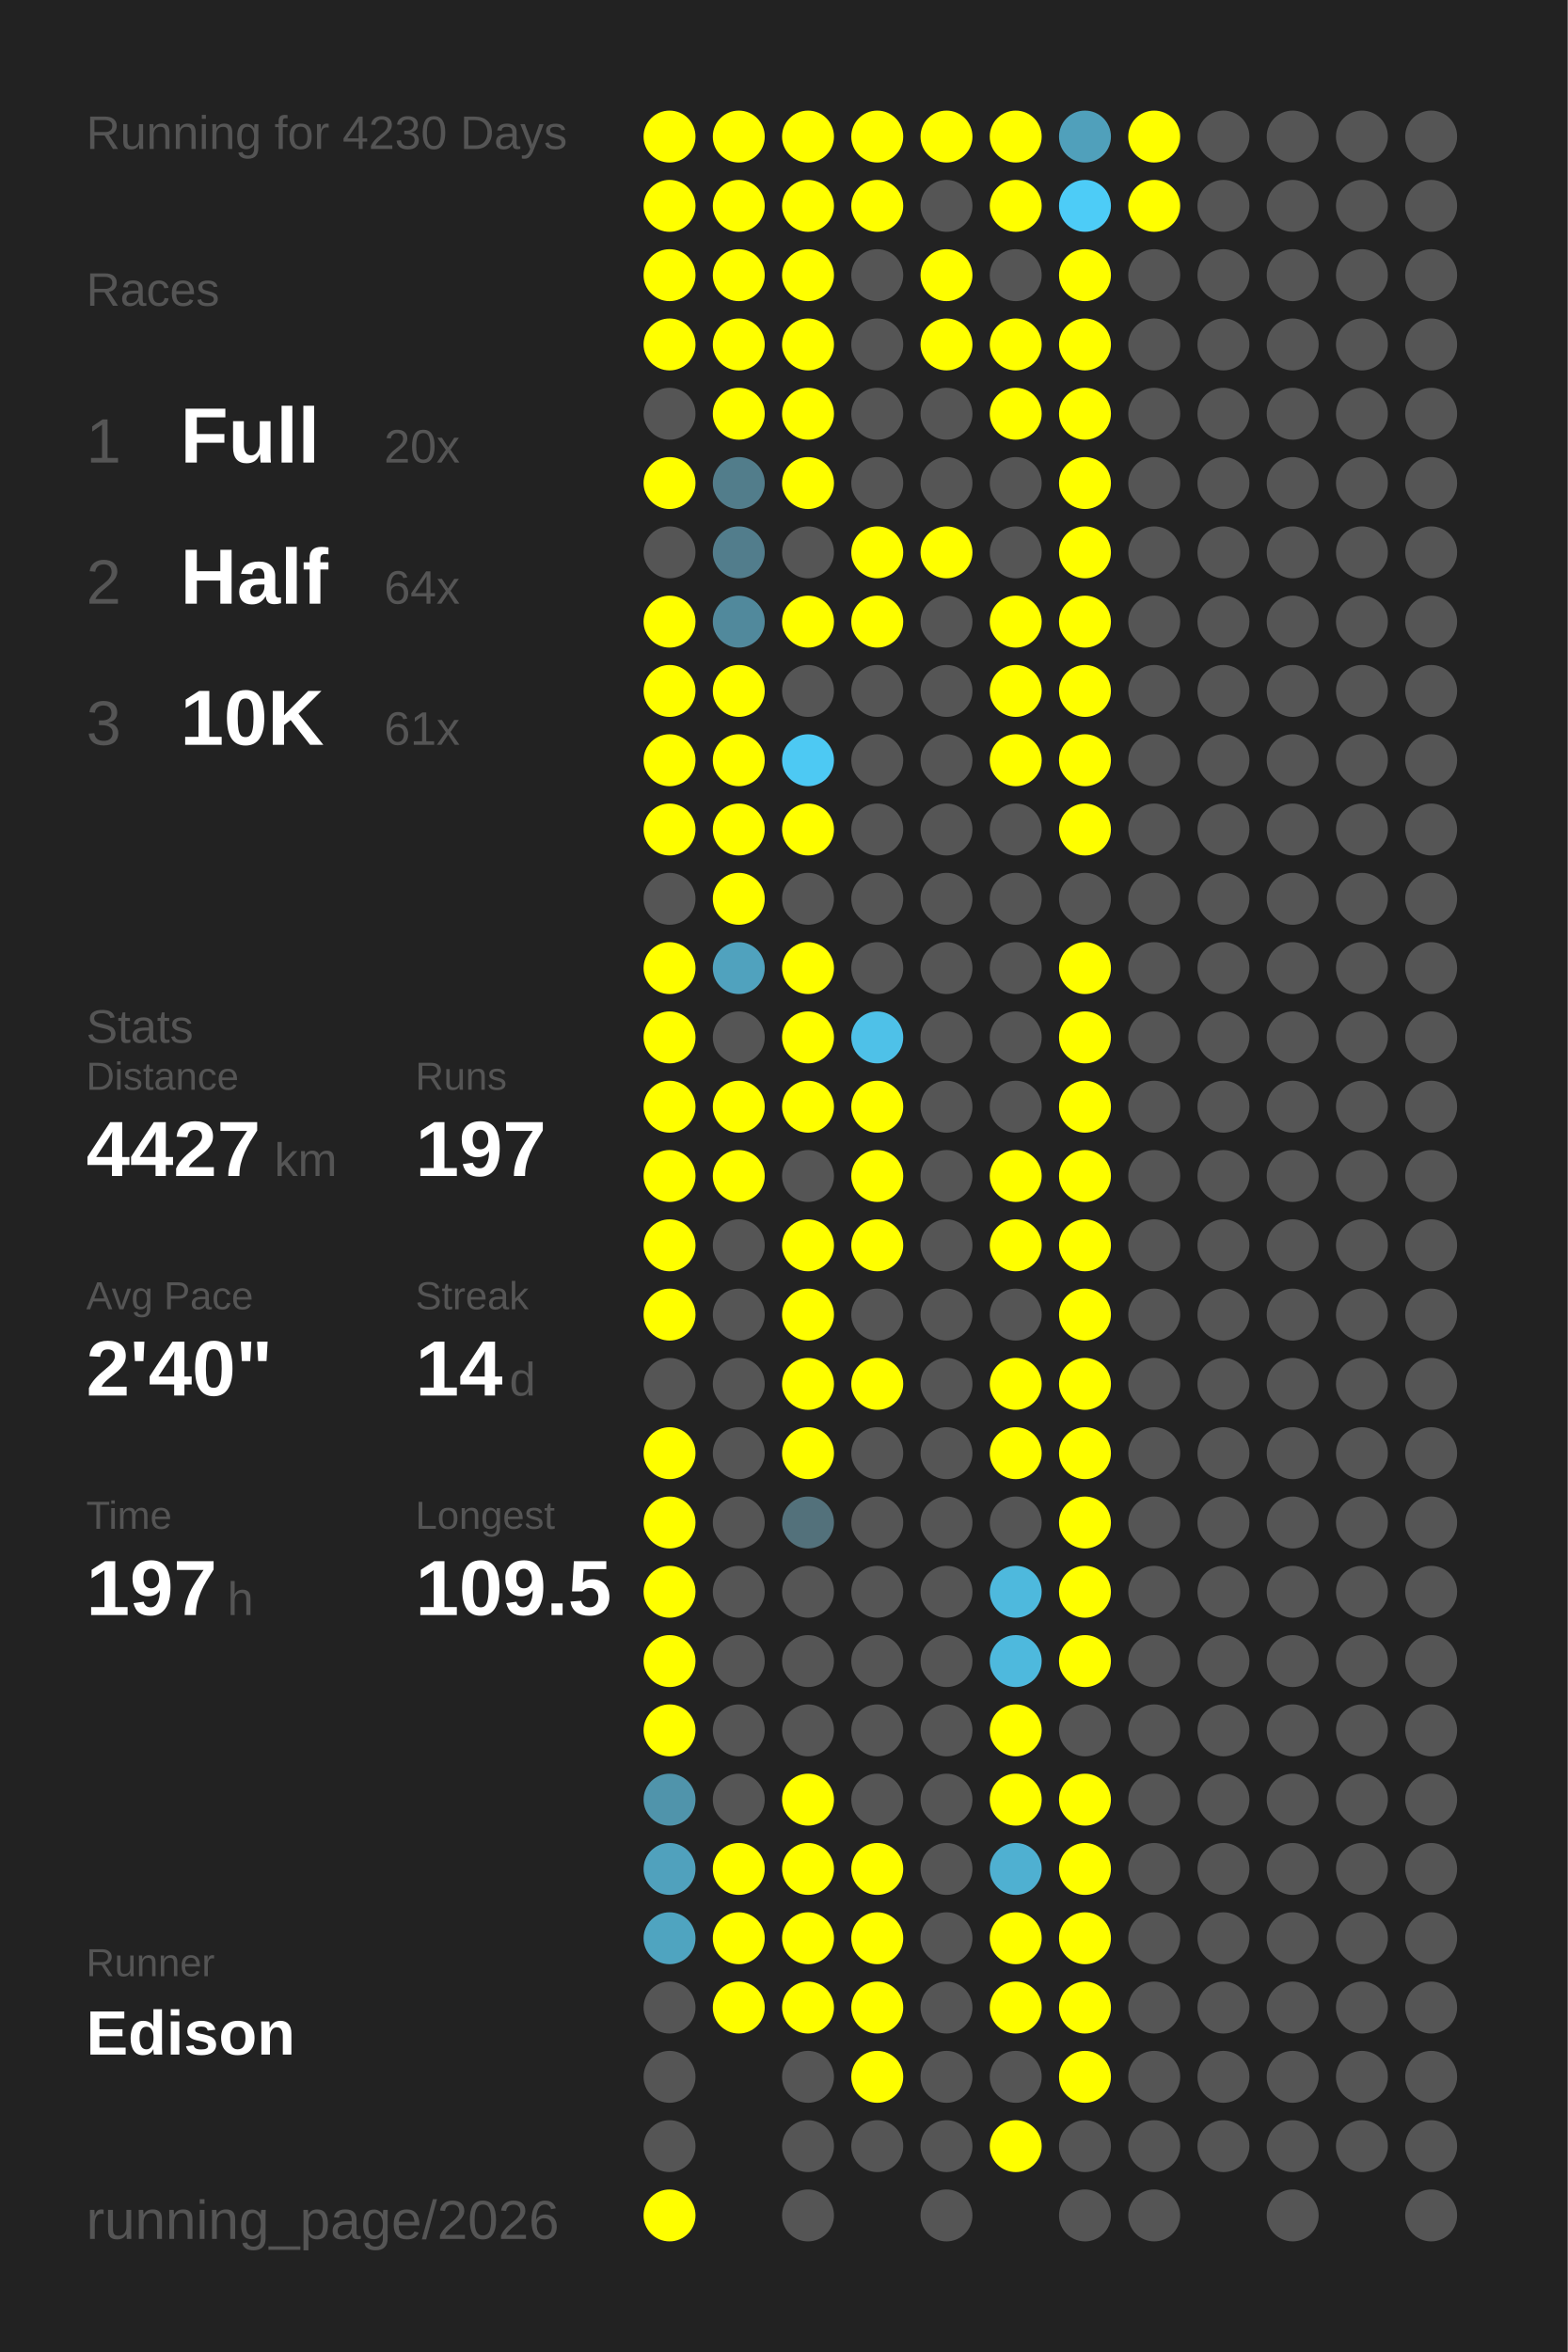
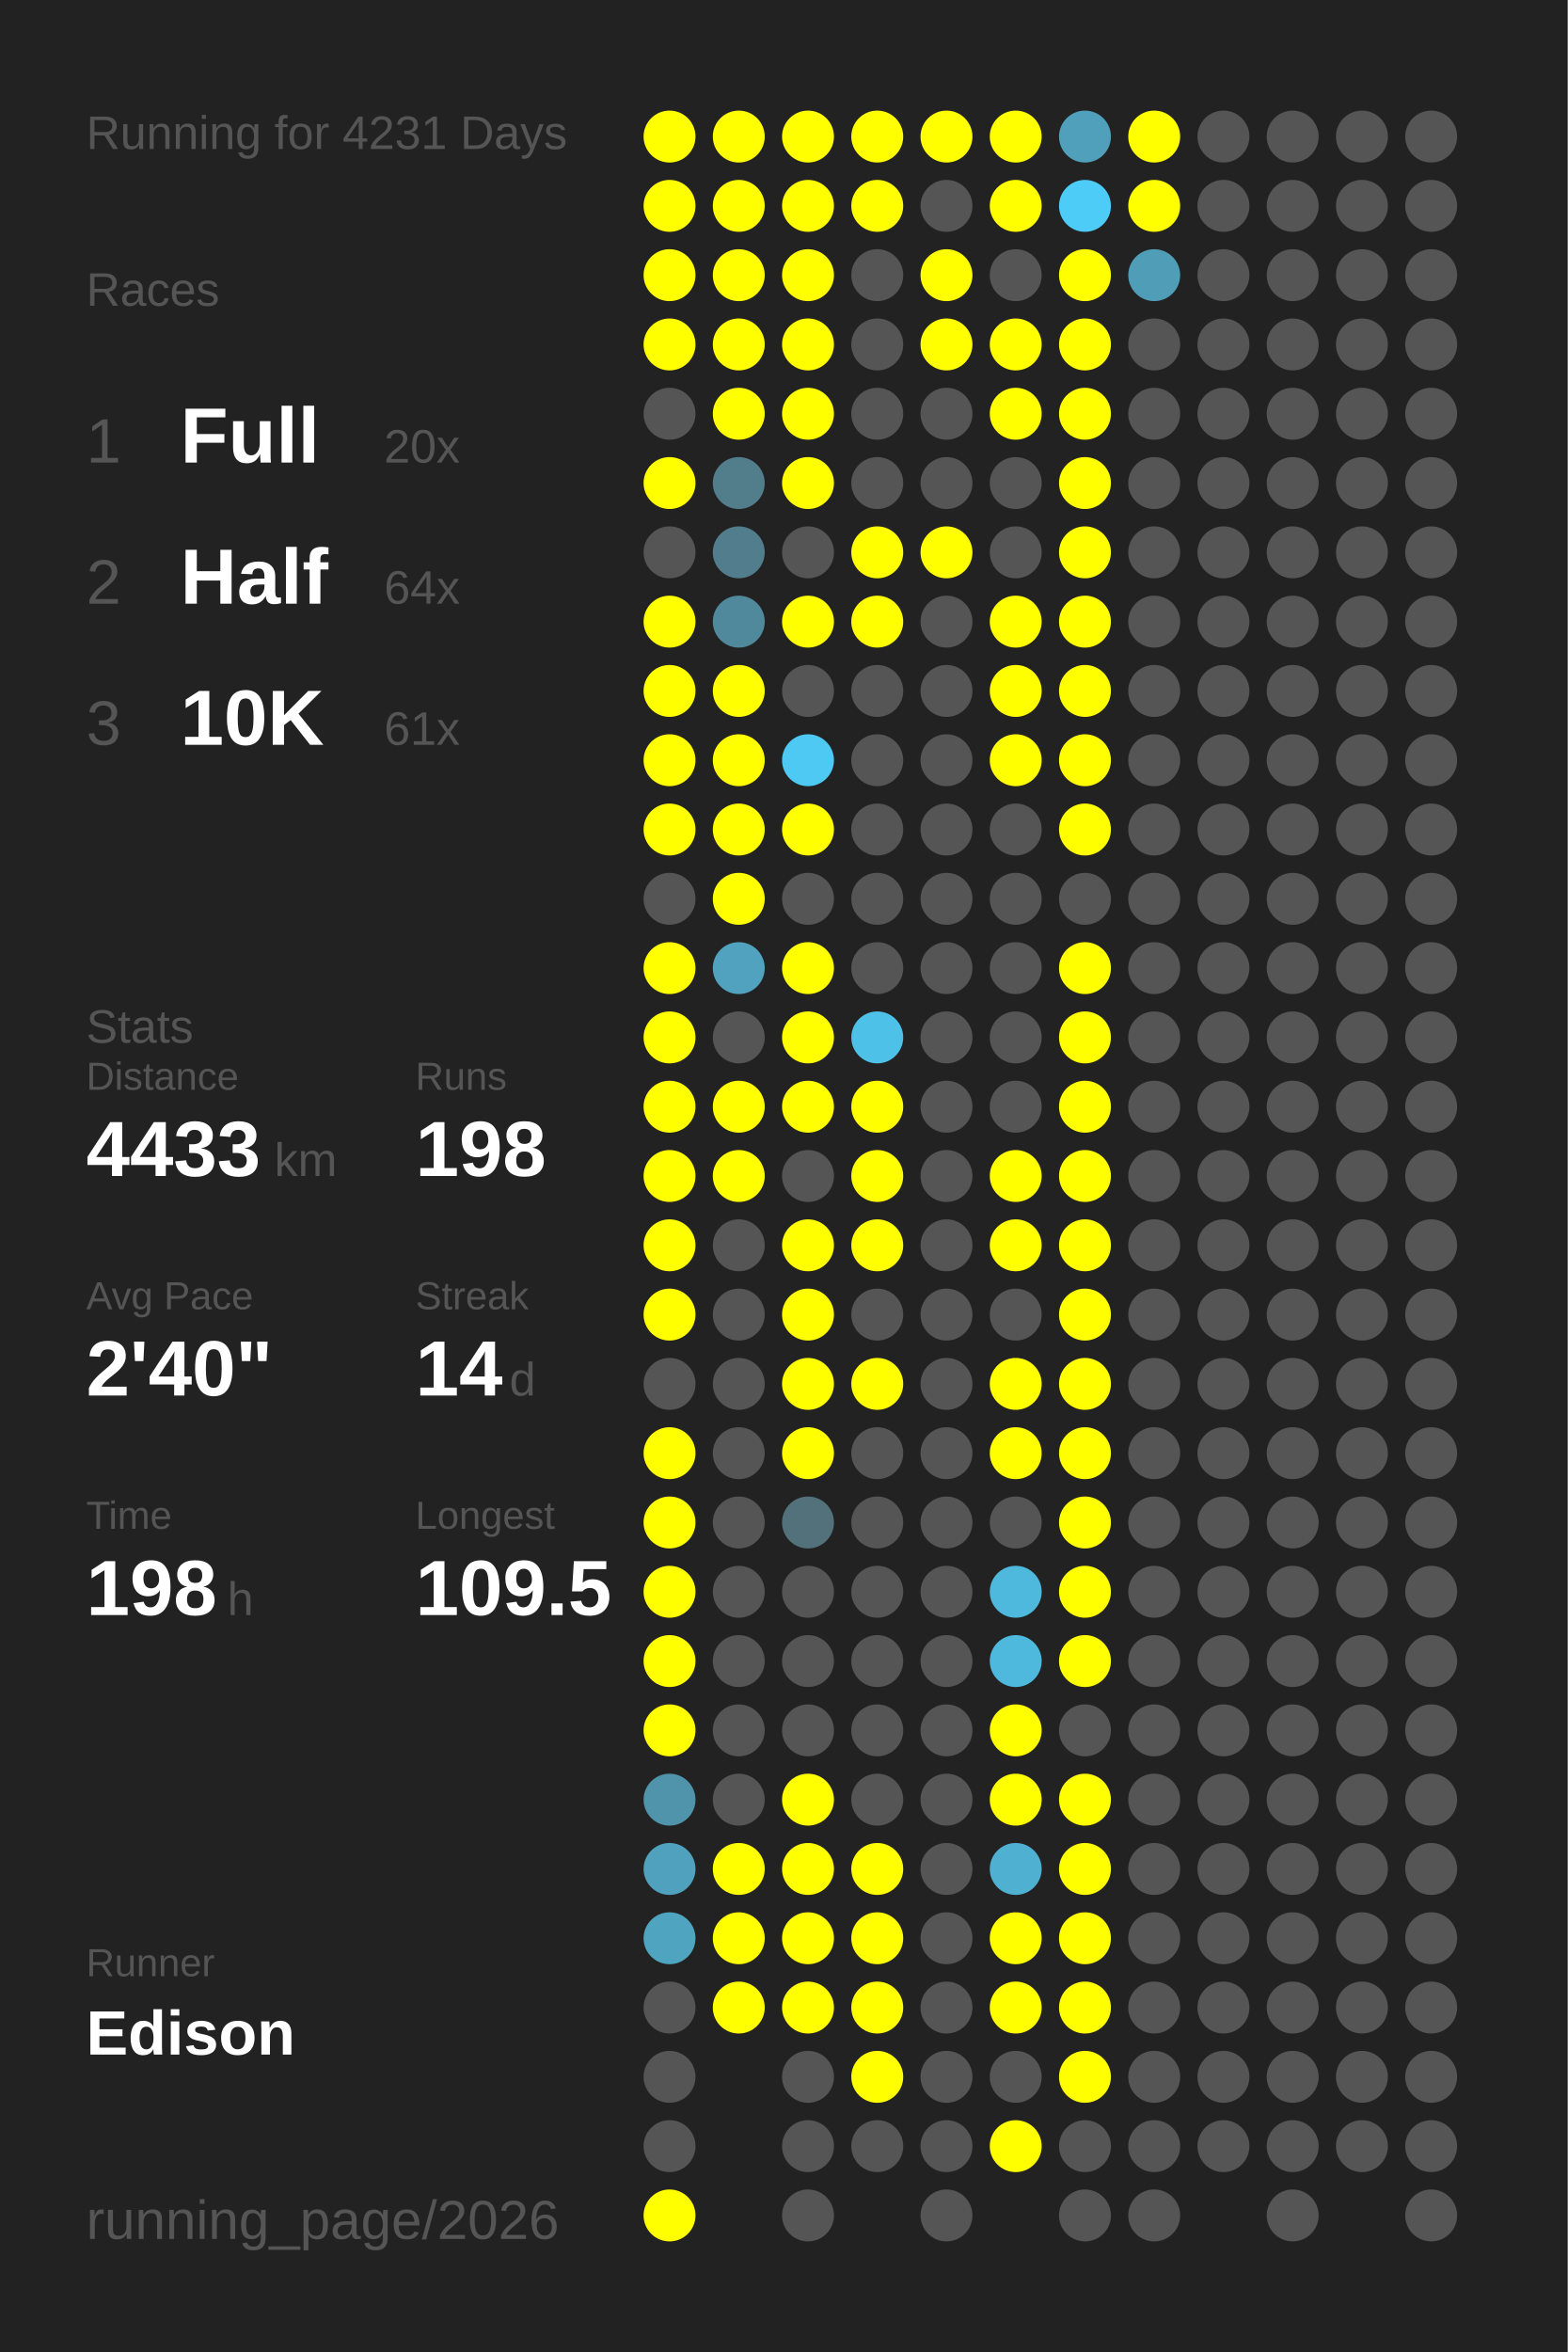
<svg xmlns="http://www.w3.org/2000/svg" baseProfile="full" height="300mm" version="1.1" viewBox="0,0,200,300" width="200mm">
  <defs />
  <rect fill="#222222" height="300" width="200" x="0" y="0" />
-   <text fill="#555555" style="font-size:6px; font-family:Arial;" x="11" y="19">Running for 4230 Days</text>
+   <text fill="#555555" style="font-size:6px; font-family:Arial;" x="11" y="19">Running for 4231 Days</text>
  <text fill="#555555" style="font-size:6px; font-family:Arial;" x="11" y="39">Races</text>
  <text fill="#555555" style="font-size:8px; font-family:Arial;" x="11" y="59">1</text>
  <text fill="#FFFFFF" style="font-size:10px; font-family:Arial; font-weight:bold;" x="23" y="59">Full</text>
  <text fill="#555555" style="font-size:6px; font-family:Arial;" x="49" y="59">20x</text>
  <text fill="#555555" style="font-size:8px; font-family:Arial;" x="11" y="77">2</text>
  <text fill="#FFFFFF" style="font-size:10px; font-family:Arial; font-weight:bold;" x="23" y="77">Half</text>
  <text fill="#555555" style="font-size:6px; font-family:Arial;" x="49" y="77">64x</text>
  <text fill="#555555" style="font-size:8px; font-family:Arial;" x="11" y="95">3</text>
  <text fill="#FFFFFF" style="font-size:10px; font-family:Arial; font-weight:bold;" x="23" y="95">10K</text>
  <text fill="#555555" style="font-size:6px; font-family:Arial;" x="49" y="95">61x</text>
  <text fill="#555555" style="font-size:6px; font-family:Arial;" x="11" y="133">Stats</text>
  <text fill="#555555" style="font-size:5px; font-family:Arial;" x="11" y="139">Distance</text>
-   <text fill="#FFFFFF" style="font-size:10px; font-family:Arial; font-weight:bold;" x="11" y="150">4427</text>
+   <text fill="#FFFFFF" style="font-size:10px; font-family:Arial; font-weight:bold;" x="11" y="150">4433</text>
  <text fill="#555555" style="font-size:6px; font-family:Arial;" x="35" y="150">km</text>
  <text fill="#555555" style="font-size:5px; font-family:Arial;" x="53" y="139">Runs</text>
-   <text fill="#FFFFFF" style="font-size:10px; font-family:Arial; font-weight:bold;" x="53" y="150">197</text>
+   <text fill="#FFFFFF" style="font-size:10px; font-family:Arial; font-weight:bold;" x="53" y="150">198</text>
  <text fill="#555555" style="font-size:5px; font-family:Arial;" x="11" y="167">Avg Pace</text>
  <text fill="#FFFFFF" style="font-size:10px; font-family:Arial; font-weight:bold;" x="11" y="178">2'40"</text>
  <text fill="#555555" style="font-size:5px; font-family:Arial;" x="53" y="167">Streak</text>
  <text fill="#FFFFFF" style="font-size:10px; font-family:Arial; font-weight:bold;" x="53" y="178">14</text>
  <text fill="#555555" style="font-size:6px; font-family:Arial;" x="65" y="178">d</text>
  <text fill="#555555" style="font-size:5px; font-family:Arial;" x="11" y="195">Time</text>
-   <text fill="#FFFFFF" style="font-size:10px; font-family:Arial; font-weight:bold;" x="11" y="206">197</text>
+   <text fill="#FFFFFF" style="font-size:10px; font-family:Arial; font-weight:bold;" x="11" y="206">198</text>
  <text fill="#555555" style="font-size:6px; font-family:Arial;" x="29" y="206">h</text>
  <text fill="#555555" style="font-size:5px; font-family:Arial;" x="53" y="195">Longest</text>
  <text fill="#FFFFFF" style="font-size:10px; font-family:Arial; font-weight:bold;" x="53" y="206">109.5</text>
  <text fill="#555555" style="font-size:5px; font-family:Arial;" x="11" y="252.065">Runner</text>
  <text fill="#FFFFFF" style="font-size:8px; font-family:Arial; font-weight:bold;" x="11" y="262.065">Edison</text>
  <text fill="#555555" style="font-size:7px; font-family:Arial;" x="11" y="285.581">running_page/2026</text>
  <circle cx="85.417" cy="17.419" fill="#FFFF00" r="3.312" />
  <circle cx="85.417" cy="26.258" fill="#FFFF00" r="3.312" />
  <circle cx="85.417" cy="35.097" fill="#FFFF00" r="3.312" />
  <circle cx="85.417" cy="43.935" fill="#FFFF00" r="3.312" />
  <circle cx="85.417" cy="52.774" fill="#555555" r="3.312" />
  <circle cx="85.417" cy="61.613" fill="#FFFF00" r="3.312" />
  <circle cx="85.417" cy="70.452" fill="#555555" r="3.312" />
  <circle cx="85.417" cy="79.29" fill="#FFFF00" r="3.312" />
  <circle cx="85.417" cy="88.129" fill="#FFFF00" r="3.312" />
  <circle cx="85.417" cy="96.968" fill="#FFFF00" r="3.312" />
  <circle cx="85.417" cy="105.806" fill="#FFFF00" r="3.312" />
  <circle cx="85.417" cy="114.645" fill="#555555" r="3.312" />
  <circle cx="85.417" cy="123.484" fill="#FFFF00" r="3.312" />
  <circle cx="85.417" cy="132.323" fill="#FFFF00" r="3.312" />
  <circle cx="85.417" cy="141.161" fill="#FFFF00" r="3.312" />
  <circle cx="85.417" cy="150" fill="#FFFF00" r="3.312" />
  <circle cx="85.417" cy="158.839" fill="#FFFF00" r="3.312" />
  <circle cx="85.417" cy="167.677" fill="#FFFF00" r="3.312" />
  <circle cx="85.417" cy="176.516" fill="#555555" r="3.312" />
  <circle cx="85.417" cy="185.355" fill="#FFFF00" r="3.312" />
  <circle cx="85.417" cy="194.194" fill="#FFFF00" r="3.312" />
  <circle cx="85.417" cy="203.032" fill="#FFFF00" r="3.312" />
  <circle cx="85.417" cy="211.871" fill="#FFFF00" r="3.312" />
  <circle cx="85.417" cy="220.71" fill="#FFFF00" r="3.312" />
  <circle cx="85.417" cy="229.548" fill="#5094ab" r="3.312" />
  <circle cx="85.417" cy="238.387" fill="#50a1bd" r="3.312" />
  <circle cx="85.417" cy="247.226" fill="#4fa4c0" r="3.312" />
  <circle cx="85.417" cy="256.065" fill="#555555" r="3.312" />
  <circle cx="85.417" cy="264.903" fill="#555555" r="3.312" />
  <circle cx="85.417" cy="273.742" fill="#555555" r="3.312" />
  <circle cx="85.417" cy="282.581" fill="#FFFF00" r="3.312" />
  <circle cx="94.25" cy="17.419" fill="#FFFF00" r="3.312" />
  <circle cx="94.25" cy="26.258" fill="#FFFF00" r="3.312" />
  <circle cx="94.25" cy="35.097" fill="#FFFF00" r="3.312" />
  <circle cx="94.25" cy="43.935" fill="#FFFF00" r="3.312" />
  <circle cx="94.25" cy="52.774" fill="#FFFF00" r="3.312" />
  <circle cx="94.25" cy="61.613" fill="#527d8b" r="3.312" />
  <circle cx="94.25" cy="70.452" fill="#527d8c" r="3.312" />
  <circle cx="94.25" cy="79.29" fill="#51899c" r="3.312" />
  <circle cx="94.25" cy="88.129" fill="#FFFF00" r="3.312" />
  <circle cx="94.25" cy="96.968" fill="#FFFF00" r="3.312" />
  <circle cx="94.25" cy="105.806" fill="#FFFF00" r="3.312" />
  <circle cx="94.25" cy="114.645" fill="#FFFF00" r="3.312" />
  <circle cx="94.25" cy="123.484" fill="#50a2be" r="3.312" />
  <circle cx="94.25" cy="132.323" fill="#555555" r="3.312" />
  <circle cx="94.25" cy="141.161" fill="#FFFF00" r="3.312" />
  <circle cx="94.25" cy="150" fill="#FFFF00" r="3.312" />
  <circle cx="94.25" cy="158.839" fill="#555555" r="3.312" />
  <circle cx="94.25" cy="167.677" fill="#555555" r="3.312" />
  <circle cx="94.25" cy="176.516" fill="#555555" r="3.312" />
  <circle cx="94.25" cy="185.355" fill="#555555" r="3.312" />
  <circle cx="94.25" cy="194.194" fill="#555555" r="3.312" />
  <circle cx="94.25" cy="203.032" fill="#555555" r="3.312" />
  <circle cx="94.25" cy="211.871" fill="#555555" r="3.312" />
  <circle cx="94.25" cy="220.71" fill="#555555" r="3.312" />
  <circle cx="94.25" cy="229.548" fill="#555555" r="3.312" />
  <circle cx="94.25" cy="238.387" fill="#FFFF00" r="3.312" />
  <circle cx="94.25" cy="247.226" fill="#FFFF00" r="3.312" />
  <circle cx="94.25" cy="256.065" fill="#FFFF00" r="3.312" />
  <circle cx="103.083" cy="17.419" fill="#FFFF00" r="3.312" />
  <circle cx="103.083" cy="26.258" fill="#FFFF00" r="3.312" />
  <circle cx="103.083" cy="35.097" fill="#FFFF00" r="3.312" />
  <circle cx="103.083" cy="43.935" fill="#FFFF00" r="3.312" />
  <circle cx="103.083" cy="52.774" fill="#FFFF00" r="3.312" />
  <circle cx="103.083" cy="61.613" fill="#FFFF00" r="3.312" />
  <circle cx="103.083" cy="70.452" fill="#555555" r="3.312" />
  <circle cx="103.083" cy="79.29" fill="#FFFF00" r="3.312" />
  <circle cx="103.083" cy="88.129" fill="#555555" r="3.312" />
  <circle cx="103.083" cy="96.968" fill="#4dc9f3" r="3.312" />
  <circle cx="103.083" cy="105.806" fill="#FFFF00" r="3.312" />
  <circle cx="103.083" cy="114.645" fill="#555555" r="3.312" />
  <circle cx="103.083" cy="123.484" fill="#FFFF00" r="3.312" />
  <circle cx="103.083" cy="132.323" fill="#FFFF00" r="3.312" />
  <circle cx="103.083" cy="141.161" fill="#FFFF00" r="3.312" />
  <circle cx="103.083" cy="150" fill="#555555" r="3.312" />
  <circle cx="103.083" cy="158.839" fill="#FFFF00" r="3.312" />
  <circle cx="103.083" cy="167.677" fill="#FFFF00" r="3.312" />
  <circle cx="103.083" cy="176.516" fill="#FFFF00" r="3.312" />
  <circle cx="103.083" cy="185.355" fill="#FFFF00" r="3.312" />
  <circle cx="103.083" cy="194.194" fill="#53717b" r="3.312" />
  <circle cx="103.083" cy="203.032" fill="#555555" r="3.312" />
  <circle cx="103.083" cy="211.871" fill="#555555" r="3.312" />
  <circle cx="103.083" cy="220.71" fill="#555555" r="3.312" />
  <circle cx="103.083" cy="229.548" fill="#FFFF00" r="3.312" />
  <circle cx="103.083" cy="238.387" fill="#FFFF00" r="3.312" />
  <circle cx="103.083" cy="247.226" fill="#FFFF00" r="3.312" />
  <circle cx="103.083" cy="256.065" fill="#FFFF00" r="3.312" />
  <circle cx="103.083" cy="264.903" fill="#555555" r="3.312" />
  <circle cx="103.083" cy="273.742" fill="#555555" r="3.312" />
  <circle cx="103.083" cy="282.581" fill="#555555" r="3.312" />
  <circle cx="111.917" cy="17.419" fill="#FFFF00" r="3.312" />
  <circle cx="111.917" cy="26.258" fill="#FFFF00" r="3.312" />
  <circle cx="111.917" cy="35.097" fill="#555555" r="3.312" />
  <circle cx="111.917" cy="43.935" fill="#555555" r="3.312" />
  <circle cx="111.917" cy="52.774" fill="#555555" r="3.312" />
  <circle cx="111.917" cy="61.613" fill="#555555" r="3.312" />
  <circle cx="111.917" cy="70.452" fill="#FFFF00" r="3.312" />
  <circle cx="111.917" cy="79.29" fill="#FFFF00" r="3.312" />
  <circle cx="111.917" cy="88.129" fill="#555555" r="3.312" />
  <circle cx="111.917" cy="96.968" fill="#555555" r="3.312" />
  <circle cx="111.917" cy="105.806" fill="#555555" r="3.312" />
  <circle cx="111.917" cy="114.645" fill="#555555" r="3.312" />
  <circle cx="111.917" cy="123.484" fill="#555555" r="3.312" />
  <circle cx="111.917" cy="132.323" fill="#4ec1e8" r="3.312" />
  <circle cx="111.917" cy="141.161" fill="#FFFF00" r="3.312" />
  <circle cx="111.917" cy="150" fill="#FFFF00" r="3.312" />
  <circle cx="111.917" cy="158.839" fill="#FFFF00" r="3.312" />
  <circle cx="111.917" cy="167.677" fill="#555555" r="3.312" />
  <circle cx="111.917" cy="176.516" fill="#FFFF00" r="3.312" />
  <circle cx="111.917" cy="185.355" fill="#555555" r="3.312" />
  <circle cx="111.917" cy="194.194" fill="#555555" r="3.312" />
  <circle cx="111.917" cy="203.032" fill="#555555" r="3.312" />
  <circle cx="111.917" cy="211.871" fill="#555555" r="3.312" />
  <circle cx="111.917" cy="220.71" fill="#555555" r="3.312" />
  <circle cx="111.917" cy="229.548" fill="#555555" r="3.312" />
  <circle cx="111.917" cy="238.387" fill="#FFFF00" r="3.312" />
  <circle cx="111.917" cy="247.226" fill="#FFFF00" r="3.312" />
  <circle cx="111.917" cy="256.065" fill="#FFFF00" r="3.312" />
  <circle cx="111.917" cy="264.903" fill="#FFFF00" r="3.312" />
  <circle cx="111.917" cy="273.742" fill="#555555" r="3.312" />
  <circle cx="120.75" cy="17.419" fill="#FFFF00" r="3.312" />
  <circle cx="120.75" cy="26.258" fill="#555555" r="3.312" />
  <circle cx="120.75" cy="35.097" fill="#FFFF00" r="3.312" />
  <circle cx="120.75" cy="43.935" fill="#FFFF00" r="3.312" />
  <circle cx="120.75" cy="52.774" fill="#555555" r="3.312" />
  <circle cx="120.75" cy="61.613" fill="#555555" r="3.312" />
  <circle cx="120.75" cy="70.452" fill="#FFFF00" r="3.312" />
  <circle cx="120.75" cy="79.29" fill="#555555" r="3.312" />
  <circle cx="120.75" cy="88.129" fill="#555555" r="3.312" />
  <circle cx="120.75" cy="96.968" fill="#555555" r="3.312" />
  <circle cx="120.75" cy="105.806" fill="#555555" r="3.312" />
  <circle cx="120.75" cy="114.645" fill="#555555" r="3.312" />
  <circle cx="120.75" cy="123.484" fill="#555555" r="3.312" />
  <circle cx="120.75" cy="132.323" fill="#555555" r="3.312" />
  <circle cx="120.75" cy="141.161" fill="#555555" r="3.312" />
  <circle cx="120.75" cy="150" fill="#555555" r="3.312" />
  <circle cx="120.75" cy="158.839" fill="#555555" r="3.312" />
  <circle cx="120.75" cy="167.677" fill="#555555" r="3.312" />
  <circle cx="120.75" cy="176.516" fill="#555555" r="3.312" />
  <circle cx="120.75" cy="185.355" fill="#555555" r="3.312" />
  <circle cx="120.75" cy="194.194" fill="#555555" r="3.312" />
  <circle cx="120.75" cy="203.032" fill="#555555" r="3.312" />
  <circle cx="120.75" cy="211.871" fill="#555555" r="3.312" />
  <circle cx="120.75" cy="220.71" fill="#555555" r="3.312" />
  <circle cx="120.75" cy="229.548" fill="#555555" r="3.312" />
  <circle cx="120.75" cy="238.387" fill="#555555" r="3.312" />
  <circle cx="120.75" cy="247.226" fill="#555555" r="3.312" />
  <circle cx="120.75" cy="256.065" fill="#555555" r="3.312" />
  <circle cx="120.75" cy="264.903" fill="#555555" r="3.312" />
  <circle cx="120.75" cy="273.742" fill="#555555" r="3.312" />
  <circle cx="120.75" cy="282.581" fill="#555555" r="3.312" />
  <circle cx="129.583" cy="17.419" fill="#FFFF00" r="3.312" />
  <circle cx="129.583" cy="26.258" fill="#FFFF00" r="3.312" />
  <circle cx="129.583" cy="35.097" fill="#555555" r="3.312" />
  <circle cx="129.583" cy="43.935" fill="#FFFF00" r="3.312" />
  <circle cx="129.583" cy="52.774" fill="#FFFF00" r="3.312" />
  <circle cx="129.583" cy="61.613" fill="#555555" r="3.312" />
  <circle cx="129.583" cy="70.452" fill="#555555" r="3.312" />
  <circle cx="129.583" cy="79.29" fill="#FFFF00" r="3.312" />
  <circle cx="129.583" cy="88.129" fill="#FFFF00" r="3.312" />
  <circle cx="129.583" cy="96.968" fill="#FFFF00" r="3.312" />
  <circle cx="129.583" cy="105.806" fill="#555555" r="3.312" />
  <circle cx="129.583" cy="114.645" fill="#555555" r="3.312" />
  <circle cx="129.583" cy="123.484" fill="#555555" r="3.312" />
  <circle cx="129.583" cy="132.323" fill="#555555" r="3.312" />
  <circle cx="129.583" cy="141.161" fill="#555555" r="3.312" />
  <circle cx="129.583" cy="150" fill="#FFFF00" r="3.312" />
  <circle cx="129.583" cy="158.839" fill="#FFFF00" r="3.312" />
  <circle cx="129.583" cy="167.677" fill="#555555" r="3.312" />
  <circle cx="129.583" cy="176.516" fill="#FFFF00" r="3.312" />
  <circle cx="129.583" cy="185.355" fill="#FFFF00" r="3.312" />
  <circle cx="129.583" cy="194.194" fill="#555555" r="3.312" />
  <circle cx="129.583" cy="203.032" fill="#4eb9dd" r="3.312" />
  <circle cx="129.583" cy="211.871" fill="#4eb9dd" r="3.312" />
  <circle cx="129.583" cy="220.71" fill="#FFFF00" r="3.312" />
  <circle cx="129.583" cy="229.548" fill="#FFFF00" r="3.312" />
  <circle cx="129.583" cy="238.387" fill="#4fb0d1" r="3.312" />
  <circle cx="129.583" cy="247.226" fill="#FFFF00" r="3.312" />
  <circle cx="129.583" cy="256.065" fill="#FFFF00" r="3.312" />
  <circle cx="129.583" cy="264.903" fill="#555555" r="3.312" />
  <circle cx="129.583" cy="273.742" fill="#FFFF00" r="3.312" />
  <circle cx="138.417" cy="17.419" fill="#50a0bb" r="3.312" />
  <circle cx="138.417" cy="26.258" fill="#4dccf7" r="3.312" />
  <circle cx="138.417" cy="35.097" fill="#FFFF00" r="3.312" />
  <circle cx="138.417" cy="43.935" fill="#FFFF00" r="3.312" />
  <circle cx="138.417" cy="52.774" fill="#FFFF00" r="3.312" />
  <circle cx="138.417" cy="61.613" fill="#FFFF00" r="3.312" />
  <circle cx="138.417" cy="70.452" fill="#FFFF00" r="3.312" />
  <circle cx="138.417" cy="79.29" fill="#FFFF00" r="3.312" />
  <circle cx="138.417" cy="88.129" fill="#FFFF00" r="3.312" />
  <circle cx="138.417" cy="96.968" fill="#FFFF00" r="3.312" />
  <circle cx="138.417" cy="105.806" fill="#FFFF00" r="3.312" />
  <circle cx="138.417" cy="114.645" fill="#555555" r="3.312" />
  <circle cx="138.417" cy="123.484" fill="#FFFF00" r="3.312" />
  <circle cx="138.417" cy="132.323" fill="#FFFF00" r="3.312" />
  <circle cx="138.417" cy="141.161" fill="#FFFF00" r="3.312" />
  <circle cx="138.417" cy="150" fill="#FFFF00" r="3.312" />
  <circle cx="138.417" cy="158.839" fill="#FFFF00" r="3.312" />
  <circle cx="138.417" cy="167.677" fill="#FFFF00" r="3.312" />
  <circle cx="138.417" cy="176.516" fill="#FFFF00" r="3.312" />
  <circle cx="138.417" cy="185.355" fill="#FFFF00" r="3.312" />
  <circle cx="138.417" cy="194.194" fill="#FFFF00" r="3.312" />
  <circle cx="138.417" cy="203.032" fill="#FFFF00" r="3.312" />
  <circle cx="138.417" cy="211.871" fill="#FFFF00" r="3.312" />
  <circle cx="138.417" cy="220.71" fill="#555555" r="3.312" />
  <circle cx="138.417" cy="229.548" fill="#FFFF00" r="3.312" />
  <circle cx="138.417" cy="238.387" fill="#FFFF00" r="3.312" />
  <circle cx="138.417" cy="247.226" fill="#FFFF00" r="3.312" />
  <circle cx="138.417" cy="256.065" fill="#FFFF00" r="3.312" />
  <circle cx="138.417" cy="264.903" fill="#FFFF00" r="3.312" />
  <circle cx="138.417" cy="273.742" fill="#555555" r="3.312" />
  <circle cx="138.417" cy="282.581" fill="#555555" r="3.312" />
  <circle cx="147.25" cy="17.419" fill="#FFFF00" r="3.312" />
  <circle cx="147.25" cy="26.258" fill="#FFFF00" r="3.312" />
-   <circle cx="147.25" cy="35.097" fill="#555555" r="3.312" />
+   <circle cx="147.25" cy="35.097" fill="#509db8" r="3.312" />
  <circle cx="147.25" cy="43.935" fill="#555555" r="3.312" />
  <circle cx="147.25" cy="52.774" fill="#555555" r="3.312" />
  <circle cx="147.25" cy="61.613" fill="#555555" r="3.312" />
  <circle cx="147.25" cy="70.452" fill="#555555" r="3.312" />
  <circle cx="147.25" cy="79.29" fill="#555555" r="3.312" />
  <circle cx="147.25" cy="88.129" fill="#555555" r="3.312" />
  <circle cx="147.25" cy="96.968" fill="#555555" r="3.312" />
  <circle cx="147.25" cy="105.806" fill="#555555" r="3.312" />
  <circle cx="147.25" cy="114.645" fill="#555555" r="3.312" />
  <circle cx="147.25" cy="123.484" fill="#555555" r="3.312" />
  <circle cx="147.25" cy="132.323" fill="#555555" r="3.312" />
  <circle cx="147.25" cy="141.161" fill="#555555" r="3.312" />
  <circle cx="147.25" cy="150" fill="#555555" r="3.312" />
  <circle cx="147.25" cy="158.839" fill="#555555" r="3.312" />
  <circle cx="147.25" cy="167.677" fill="#555555" r="3.312" />
  <circle cx="147.25" cy="176.516" fill="#555555" r="3.312" />
  <circle cx="147.25" cy="185.355" fill="#555555" r="3.312" />
  <circle cx="147.25" cy="194.194" fill="#555555" r="3.312" />
  <circle cx="147.25" cy="203.032" fill="#555555" r="3.312" />
  <circle cx="147.25" cy="211.871" fill="#555555" r="3.312" />
  <circle cx="147.25" cy="220.71" fill="#555555" r="3.312" />
  <circle cx="147.25" cy="229.548" fill="#555555" r="3.312" />
  <circle cx="147.25" cy="238.387" fill="#555555" r="3.312" />
  <circle cx="147.25" cy="247.226" fill="#555555" r="3.312" />
  <circle cx="147.25" cy="256.065" fill="#555555" r="3.312" />
  <circle cx="147.25" cy="264.903" fill="#555555" r="3.312" />
  <circle cx="147.25" cy="273.742" fill="#555555" r="3.312" />
  <circle cx="147.25" cy="282.581" fill="#555555" r="3.312" />
  <circle cx="156.083" cy="17.419" fill="#555555" r="3.312" />
  <circle cx="156.083" cy="26.258" fill="#555555" r="3.312" />
  <circle cx="156.083" cy="35.097" fill="#555555" r="3.312" />
  <circle cx="156.083" cy="43.935" fill="#555555" r="3.312" />
  <circle cx="156.083" cy="52.774" fill="#555555" r="3.312" />
  <circle cx="156.083" cy="61.613" fill="#555555" r="3.312" />
  <circle cx="156.083" cy="70.452" fill="#555555" r="3.312" />
  <circle cx="156.083" cy="79.29" fill="#555555" r="3.312" />
  <circle cx="156.083" cy="88.129" fill="#555555" r="3.312" />
  <circle cx="156.083" cy="96.968" fill="#555555" r="3.312" />
  <circle cx="156.083" cy="105.806" fill="#555555" r="3.312" />
  <circle cx="156.083" cy="114.645" fill="#555555" r="3.312" />
  <circle cx="156.083" cy="123.484" fill="#555555" r="3.312" />
  <circle cx="156.083" cy="132.323" fill="#555555" r="3.312" />
  <circle cx="156.083" cy="141.161" fill="#555555" r="3.312" />
  <circle cx="156.083" cy="150" fill="#555555" r="3.312" />
  <circle cx="156.083" cy="158.839" fill="#555555" r="3.312" />
  <circle cx="156.083" cy="167.677" fill="#555555" r="3.312" />
  <circle cx="156.083" cy="176.516" fill="#555555" r="3.312" />
  <circle cx="156.083" cy="185.355" fill="#555555" r="3.312" />
  <circle cx="156.083" cy="194.194" fill="#555555" r="3.312" />
  <circle cx="156.083" cy="203.032" fill="#555555" r="3.312" />
  <circle cx="156.083" cy="211.871" fill="#555555" r="3.312" />
  <circle cx="156.083" cy="220.71" fill="#555555" r="3.312" />
  <circle cx="156.083" cy="229.548" fill="#555555" r="3.312" />
  <circle cx="156.083" cy="238.387" fill="#555555" r="3.312" />
  <circle cx="156.083" cy="247.226" fill="#555555" r="3.312" />
  <circle cx="156.083" cy="256.065" fill="#555555" r="3.312" />
  <circle cx="156.083" cy="264.903" fill="#555555" r="3.312" />
  <circle cx="156.083" cy="273.742" fill="#555555" r="3.312" />
  <circle cx="164.917" cy="17.419" fill="#555555" r="3.312" />
  <circle cx="164.917" cy="26.258" fill="#555555" r="3.312" />
  <circle cx="164.917" cy="35.097" fill="#555555" r="3.312" />
  <circle cx="164.917" cy="43.935" fill="#555555" r="3.312" />
  <circle cx="164.917" cy="52.774" fill="#555555" r="3.312" />
  <circle cx="164.917" cy="61.613" fill="#555555" r="3.312" />
  <circle cx="164.917" cy="70.452" fill="#555555" r="3.312" />
  <circle cx="164.917" cy="79.29" fill="#555555" r="3.312" />
  <circle cx="164.917" cy="88.129" fill="#555555" r="3.312" />
  <circle cx="164.917" cy="96.968" fill="#555555" r="3.312" />
  <circle cx="164.917" cy="105.806" fill="#555555" r="3.312" />
  <circle cx="164.917" cy="114.645" fill="#555555" r="3.312" />
  <circle cx="164.917" cy="123.484" fill="#555555" r="3.312" />
  <circle cx="164.917" cy="132.323" fill="#555555" r="3.312" />
  <circle cx="164.917" cy="141.161" fill="#555555" r="3.312" />
  <circle cx="164.917" cy="150" fill="#555555" r="3.312" />
  <circle cx="164.917" cy="158.839" fill="#555555" r="3.312" />
  <circle cx="164.917" cy="167.677" fill="#555555" r="3.312" />
  <circle cx="164.917" cy="176.516" fill="#555555" r="3.312" />
  <circle cx="164.917" cy="185.355" fill="#555555" r="3.312" />
  <circle cx="164.917" cy="194.194" fill="#555555" r="3.312" />
  <circle cx="164.917" cy="203.032" fill="#555555" r="3.312" />
  <circle cx="164.917" cy="211.871" fill="#555555" r="3.312" />
  <circle cx="164.917" cy="220.71" fill="#555555" r="3.312" />
  <circle cx="164.917" cy="229.548" fill="#555555" r="3.312" />
  <circle cx="164.917" cy="238.387" fill="#555555" r="3.312" />
  <circle cx="164.917" cy="247.226" fill="#555555" r="3.312" />
  <circle cx="164.917" cy="256.065" fill="#555555" r="3.312" />
  <circle cx="164.917" cy="264.903" fill="#555555" r="3.312" />
  <circle cx="164.917" cy="273.742" fill="#555555" r="3.312" />
  <circle cx="164.917" cy="282.581" fill="#555555" r="3.312" />
  <circle cx="173.75" cy="17.419" fill="#555555" r="3.312" />
  <circle cx="173.75" cy="26.258" fill="#555555" r="3.312" />
  <circle cx="173.75" cy="35.097" fill="#555555" r="3.312" />
  <circle cx="173.75" cy="43.935" fill="#555555" r="3.312" />
  <circle cx="173.75" cy="52.774" fill="#555555" r="3.312" />
  <circle cx="173.75" cy="61.613" fill="#555555" r="3.312" />
  <circle cx="173.75" cy="70.452" fill="#555555" r="3.312" />
  <circle cx="173.75" cy="79.29" fill="#555555" r="3.312" />
  <circle cx="173.75" cy="88.129" fill="#555555" r="3.312" />
  <circle cx="173.75" cy="96.968" fill="#555555" r="3.312" />
  <circle cx="173.75" cy="105.806" fill="#555555" r="3.312" />
  <circle cx="173.75" cy="114.645" fill="#555555" r="3.312" />
  <circle cx="173.75" cy="123.484" fill="#555555" r="3.312" />
  <circle cx="173.75" cy="132.323" fill="#555555" r="3.312" />
  <circle cx="173.75" cy="141.161" fill="#555555" r="3.312" />
  <circle cx="173.75" cy="150" fill="#555555" r="3.312" />
  <circle cx="173.75" cy="158.839" fill="#555555" r="3.312" />
  <circle cx="173.75" cy="167.677" fill="#555555" r="3.312" />
  <circle cx="173.75" cy="176.516" fill="#555555" r="3.312" />
  <circle cx="173.75" cy="185.355" fill="#555555" r="3.312" />
  <circle cx="173.75" cy="194.194" fill="#555555" r="3.312" />
  <circle cx="173.75" cy="203.032" fill="#555555" r="3.312" />
  <circle cx="173.75" cy="211.871" fill="#555555" r="3.312" />
  <circle cx="173.75" cy="220.71" fill="#555555" r="3.312" />
  <circle cx="173.75" cy="229.548" fill="#555555" r="3.312" />
  <circle cx="173.75" cy="238.387" fill="#555555" r="3.312" />
  <circle cx="173.75" cy="247.226" fill="#555555" r="3.312" />
  <circle cx="173.75" cy="256.065" fill="#555555" r="3.312" />
  <circle cx="173.75" cy="264.903" fill="#555555" r="3.312" />
  <circle cx="173.75" cy="273.742" fill="#555555" r="3.312" />
  <circle cx="182.583" cy="17.419" fill="#555555" r="3.312" />
  <circle cx="182.583" cy="26.258" fill="#555555" r="3.312" />
  <circle cx="182.583" cy="35.097" fill="#555555" r="3.312" />
  <circle cx="182.583" cy="43.935" fill="#555555" r="3.312" />
  <circle cx="182.583" cy="52.774" fill="#555555" r="3.312" />
  <circle cx="182.583" cy="61.613" fill="#555555" r="3.312" />
  <circle cx="182.583" cy="70.452" fill="#555555" r="3.312" />
  <circle cx="182.583" cy="79.29" fill="#555555" r="3.312" />
  <circle cx="182.583" cy="88.129" fill="#555555" r="3.312" />
  <circle cx="182.583" cy="96.968" fill="#555555" r="3.312" />
  <circle cx="182.583" cy="105.806" fill="#555555" r="3.312" />
  <circle cx="182.583" cy="114.645" fill="#555555" r="3.312" />
  <circle cx="182.583" cy="123.484" fill="#555555" r="3.312" />
  <circle cx="182.583" cy="132.323" fill="#555555" r="3.312" />
  <circle cx="182.583" cy="141.161" fill="#555555" r="3.312" />
  <circle cx="182.583" cy="150" fill="#555555" r="3.312" />
  <circle cx="182.583" cy="158.839" fill="#555555" r="3.312" />
  <circle cx="182.583" cy="167.677" fill="#555555" r="3.312" />
  <circle cx="182.583" cy="176.516" fill="#555555" r="3.312" />
  <circle cx="182.583" cy="185.355" fill="#555555" r="3.312" />
  <circle cx="182.583" cy="194.194" fill="#555555" r="3.312" />
  <circle cx="182.583" cy="203.032" fill="#555555" r="3.312" />
  <circle cx="182.583" cy="211.871" fill="#555555" r="3.312" />
  <circle cx="182.583" cy="220.71" fill="#555555" r="3.312" />
  <circle cx="182.583" cy="229.548" fill="#555555" r="3.312" />
  <circle cx="182.583" cy="238.387" fill="#555555" r="3.312" />
  <circle cx="182.583" cy="247.226" fill="#555555" r="3.312" />
  <circle cx="182.583" cy="256.065" fill="#555555" r="3.312" />
  <circle cx="182.583" cy="264.903" fill="#555555" r="3.312" />
  <circle cx="182.583" cy="273.742" fill="#555555" r="3.312" />
  <circle cx="182.583" cy="282.581" fill="#555555" r="3.312" />
</svg>
